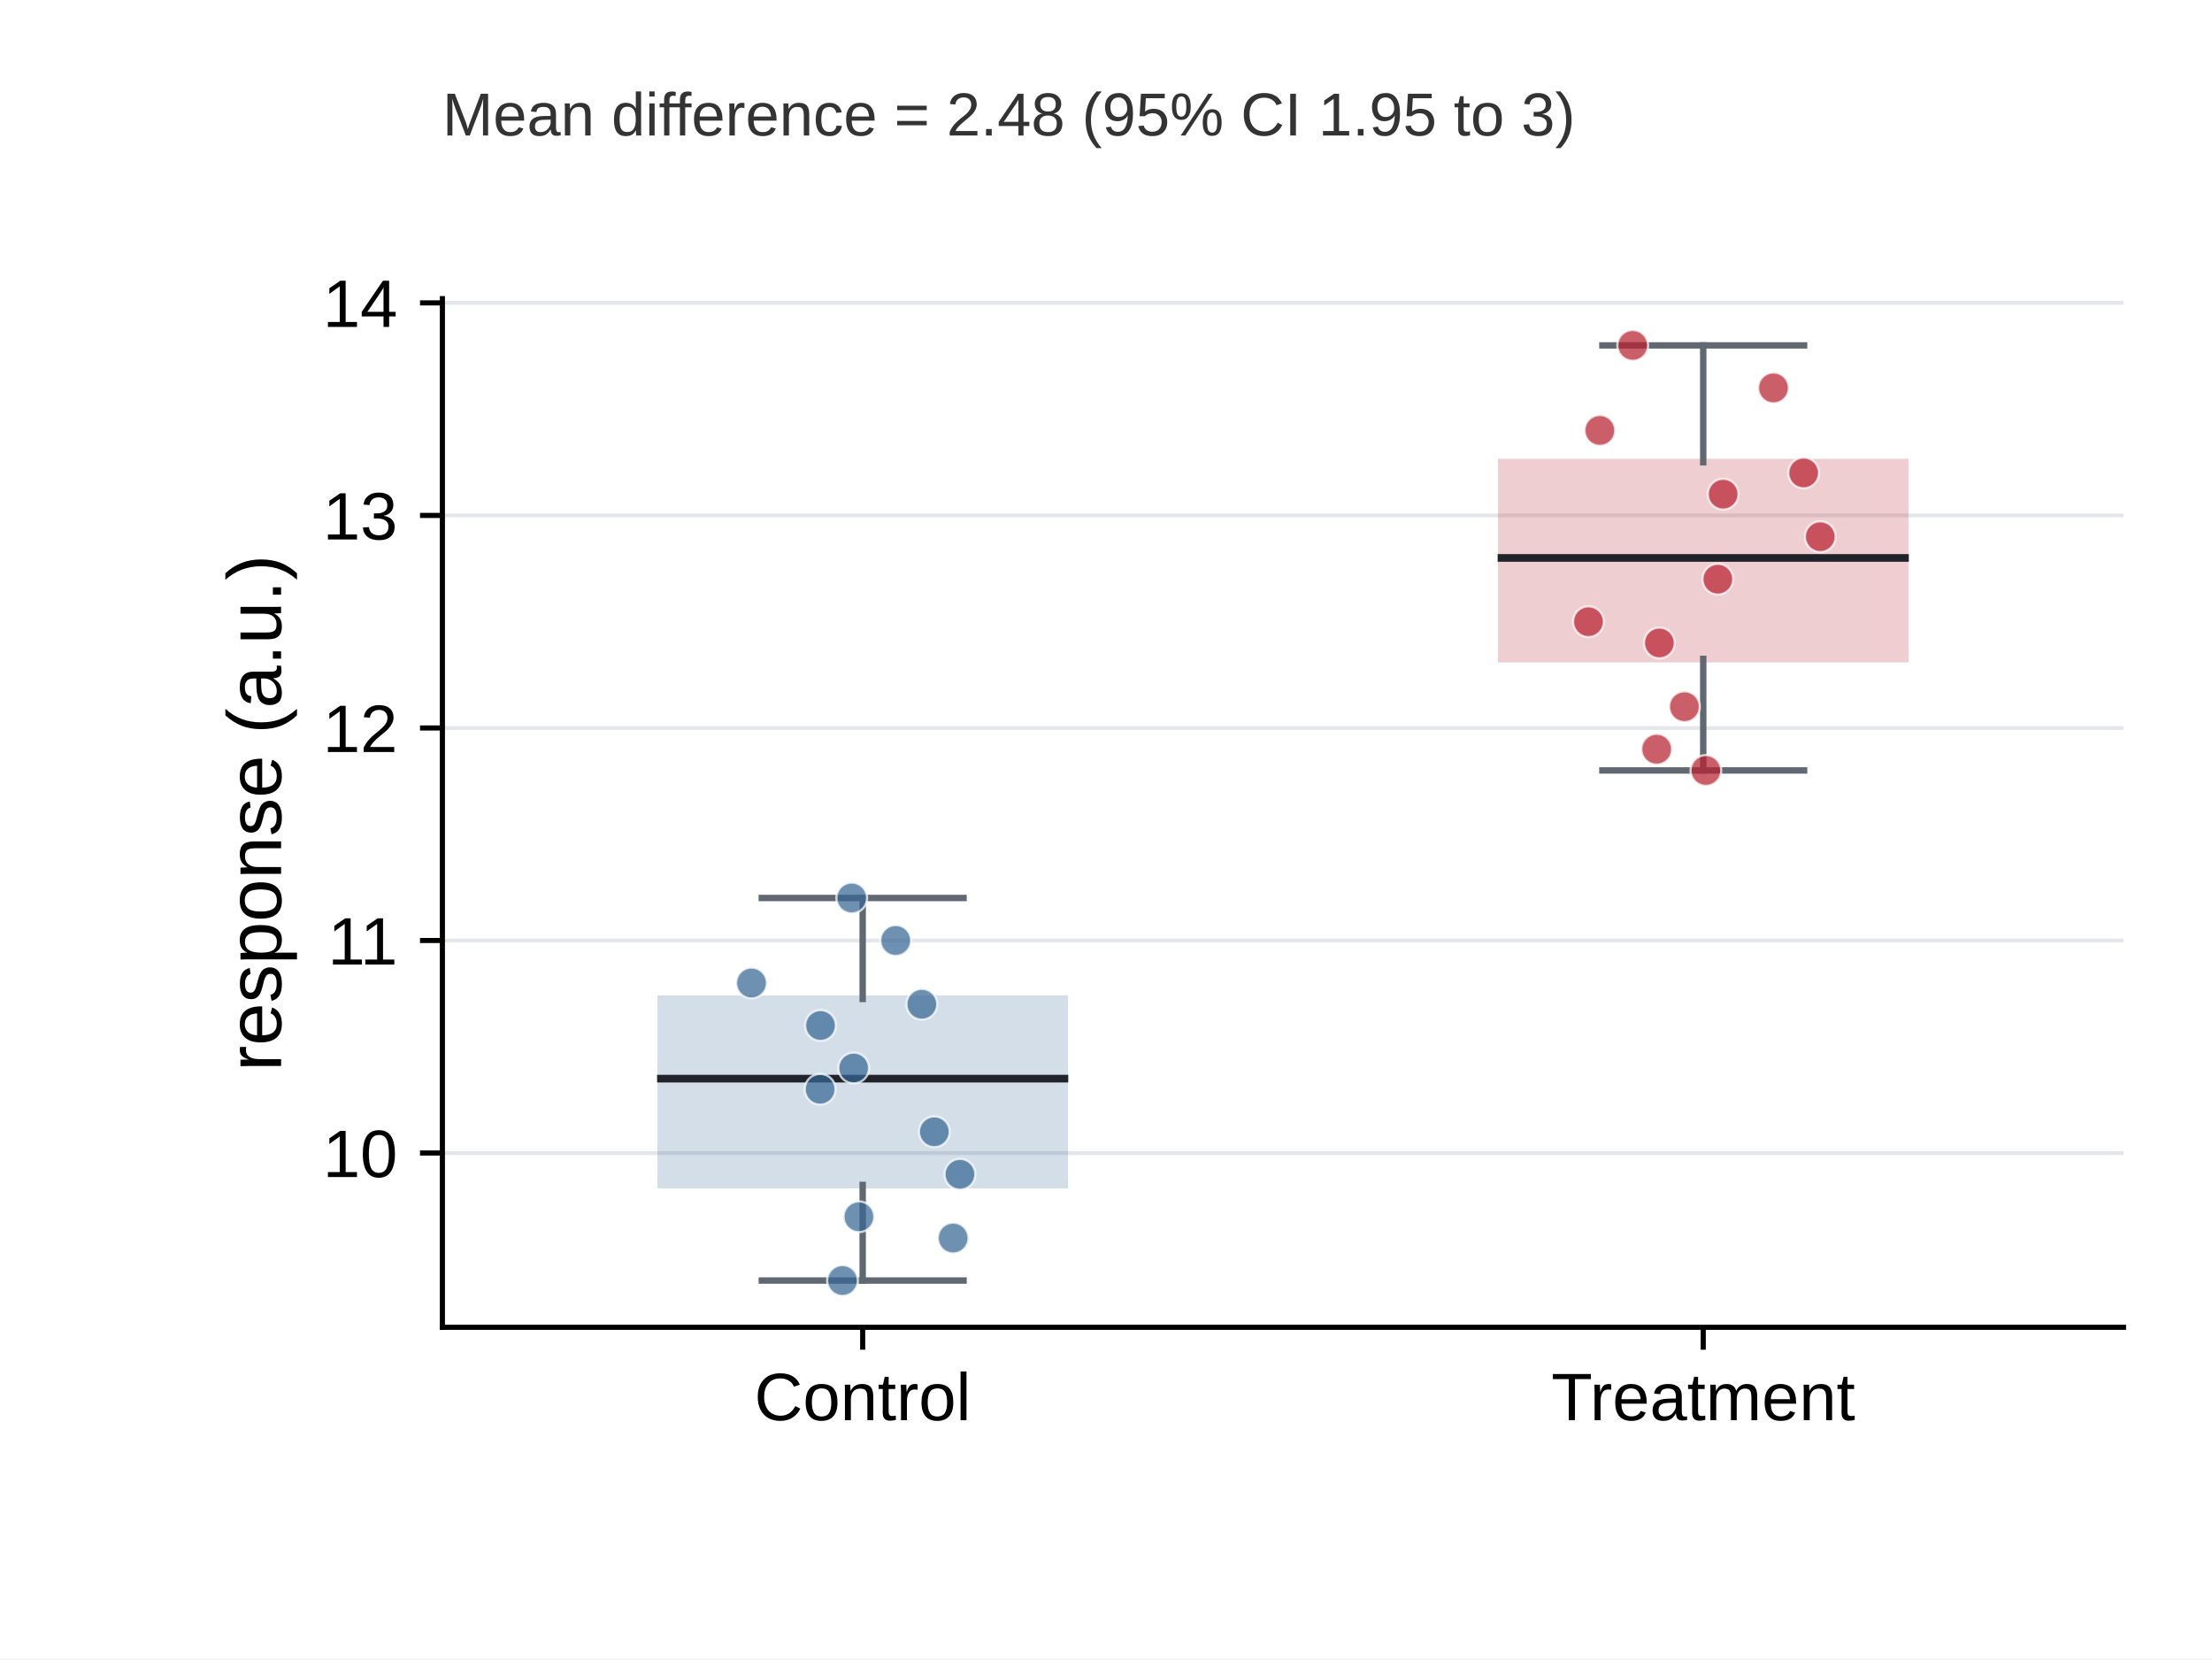
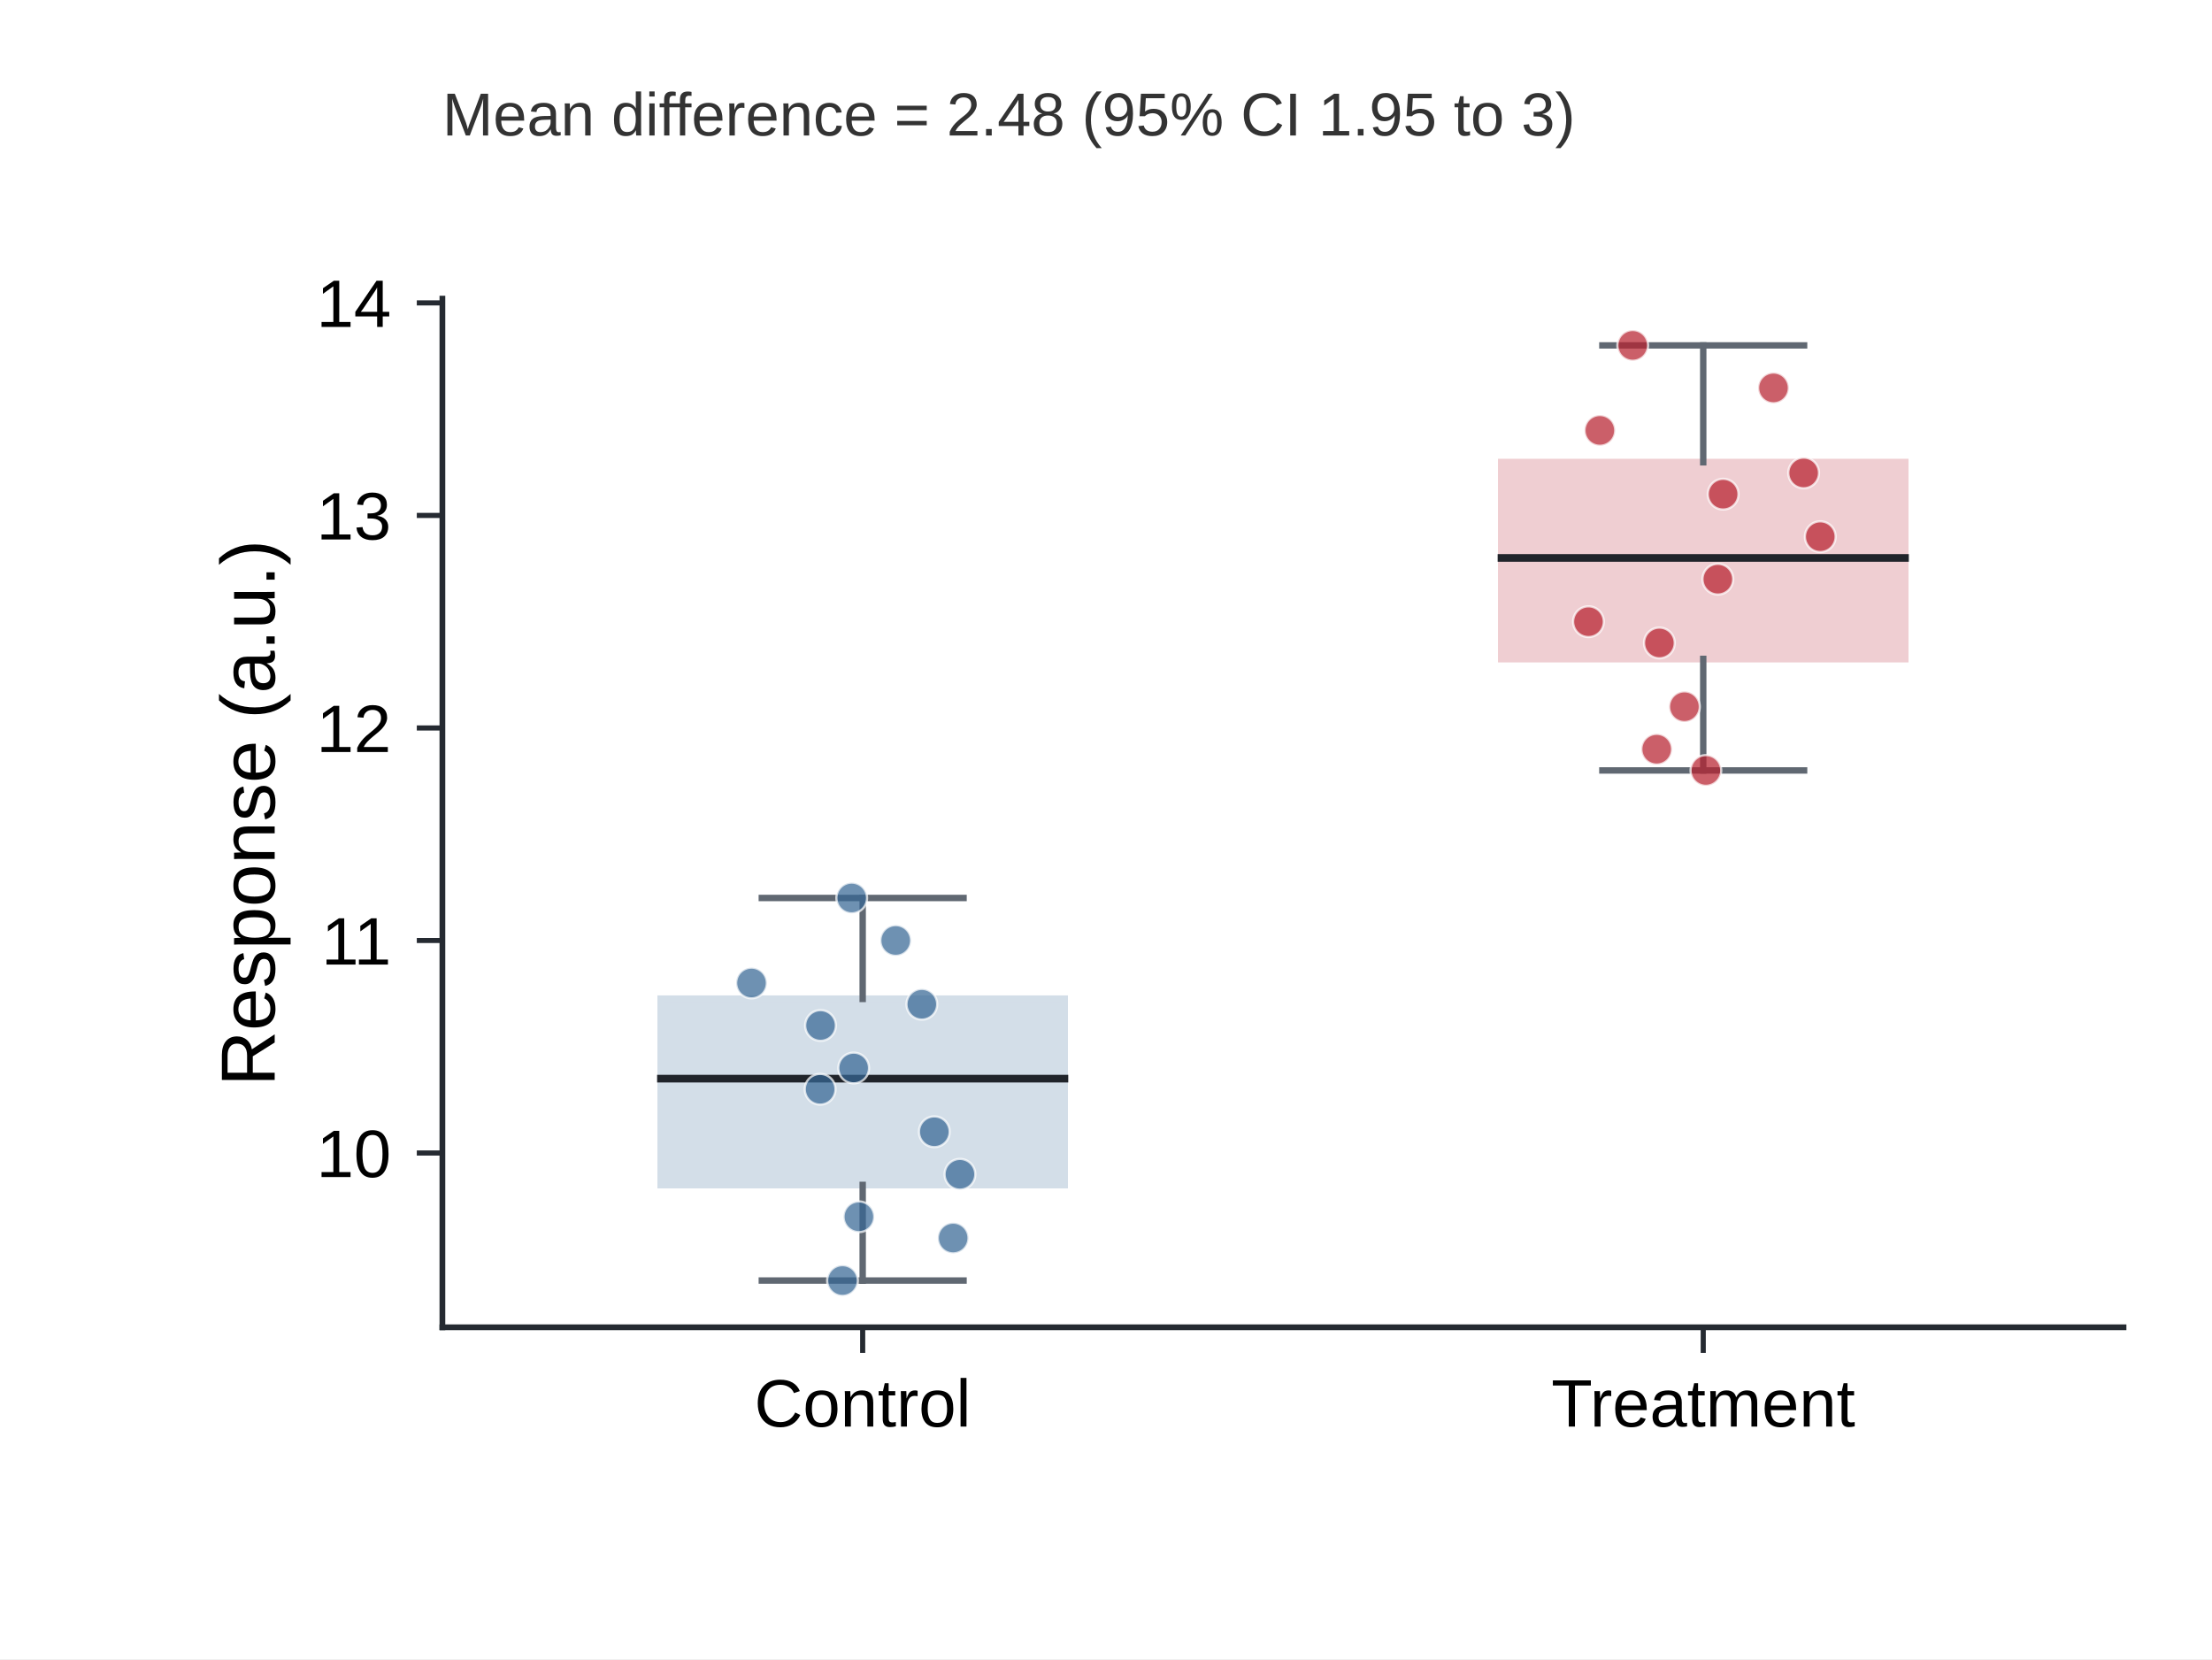
<svg xmlns="http://www.w3.org/2000/svg" xmlns:xlink="http://www.w3.org/1999/xlink" width="345.6pt" height="259.2pt" viewBox="0 0 345.6 259.2" version="1.1">
  <defs>
    <style type="text/css">*{stroke-linejoin: round; stroke-linecap: butt}</style>
  </defs>
  <g id="figure_1">
    <g id="patch_1">
      <path d="M 0 259.2 L 345.6 259.2 L 345.6 0 L 0 0 z " style="fill: #ffffff" />
    </g>
    <g id="axes_1">
      <g id="patch_2">
        <path d="M 69.12 207.36 L 331.776 207.36 L 331.776 46.656 L 69.12 46.656 z " style="fill: #ffffff" />
      </g>
      <g id="matplotlib.axis_1">
        <g id="xtick_1">
          <g id="line2d_1">
            <defs>
-               <path id="mdb68066475" d="M 0 0 L 0 3.5 " style="stroke: #000000; stroke-width: 0.8" />
+               <path id="m35719908bf" d="M 0 0 L 0 4 " style="stroke: #252a31; stroke-width: 0.8" />
            </defs>
            <g>
-               <use xlink:href="#mdb68066475" x="134.784" y="207.36" style="stroke: #000000; stroke-width: 0.8" />
+               <use xlink:href="#m35719908bf" x="134.784" y="207.36" style="fill: #252a31; stroke: #252a31; stroke-width: 0.8" />
            </g>
          </g>
          <g id="text_1">
-             <text style="font: 10.5px 'Arial'; text-anchor: middle" x="134.784" y="221.876" transform="rotate(-0, 134.784, 221.8757)">Control</text>
+             <text style="font: 10.5px 'Arial'; text-anchor: middle" x="134.784" y="222.876" transform="rotate(-0, 134.784, 222.8757)">Control</text>
          </g>
        </g>
        <g id="xtick_2">
          <g id="line2d_2">
            <g>
-               <use xlink:href="#mdb68066475" x="266.112" y="207.36" style="stroke: #000000; stroke-width: 0.8" />
+               <use xlink:href="#m35719908bf" x="266.112" y="207.36" style="fill: #252a31; stroke: #252a31; stroke-width: 0.8" />
            </g>
          </g>
          <g id="text_2">
-             <text style="font: 10.5px 'Arial'; text-anchor: middle" x="266.112" y="221.876" transform="rotate(-0, 266.112, 221.8757)">Treatment</text>
+             <text style="font: 10.5px 'Arial'; text-anchor: middle" x="266.112" y="222.876" transform="rotate(-0, 266.112, 222.8757)">Treatment</text>
          </g>
        </g>
      </g>
      <g id="matplotlib.axis_2">
        <g id="ytick_1">
          <g id="line2d_3">
-             <path d="M 69.12 180.133 L 331.776 180.133 " clip-path="url(#p436ed79fe9)" style="fill: none; stroke: #d9dee4; stroke-opacity: 0.75; stroke-width: 0.6; stroke-linecap: square" />
-           </g>
-           <g id="line2d_4">
            <defs>
-               <path id="m3994dc5698" d="M 0 0 L -3.5 0 " style="stroke: #000000; stroke-width: 0.8" />
+               <path id="m86068af6f0" d="M 0 0 L -4 0 " style="stroke: #252a31; stroke-width: 0.8" />
            </defs>
            <g>
-               <use xlink:href="#m3994dc5698" x="69.12" y="180.133" style="stroke: #000000; stroke-width: 0.8" />
+               <use xlink:href="#m86068af6f0" x="69.12" y="180.133" style="fill: #252a31; stroke: #252a31; stroke-width: 0.8" />
            </g>
          </g>
          <g id="text_3">
-             <text style="font: 10.5px 'Arial'; text-anchor: end" x="62.12" y="183.891" transform="rotate(-0, 62.12, 183.8911)">10</text>
+             <text style="font: 10.5px 'Arial'; text-anchor: end" x="61.12" y="183.891" transform="rotate(-0, 61.12, 183.8911)">10</text>
          </g>
        </g>
        <g id="ytick_2">
-           <g id="line2d_5">
-             <path d="M 69.12 146.93 L 331.776 146.93 " clip-path="url(#p436ed79fe9)" style="fill: none; stroke: #d9dee4; stroke-opacity: 0.75; stroke-width: 0.6; stroke-linecap: square" />
-           </g>
-           <g id="line2d_6">
+           <g id="line2d_4">
            <g>
-               <use xlink:href="#m3994dc5698" x="69.12" y="146.93" style="stroke: #000000; stroke-width: 0.8" />
+               <use xlink:href="#m86068af6f0" x="69.12" y="146.93" style="fill: #252a31; stroke: #252a31; stroke-width: 0.8" />
            </g>
          </g>
          <g id="text_4">
-             <text style="font: 10.5px 'Arial'; text-anchor: end" x="62.12" y="150.688" transform="rotate(-0, 62.12, 150.6878)">11</text>
+             <text style="font: 10.5px 'Arial'; text-anchor: end" x="61.12" y="150.688" transform="rotate(-0, 61.12, 150.6878)">11</text>
          </g>
        </g>
        <g id="ytick_3">
-           <g id="line2d_7">
-             <path d="M 69.12 113.727 L 331.776 113.727 " clip-path="url(#p436ed79fe9)" style="fill: none; stroke: #d9dee4; stroke-opacity: 0.75; stroke-width: 0.6; stroke-linecap: square" />
-           </g>
-           <g id="line2d_8">
+           <g id="line2d_5">
            <g>
-               <use xlink:href="#m3994dc5698" x="69.12" y="113.727" style="stroke: #000000; stroke-width: 0.8" />
+               <use xlink:href="#m86068af6f0" x="69.12" y="113.727" style="fill: #252a31; stroke: #252a31; stroke-width: 0.8" />
            </g>
          </g>
          <g id="text_5">
-             <text style="font: 10.5px 'Arial'; text-anchor: end" x="62.12" y="117.485" transform="rotate(-0, 62.12, 117.4845)">12</text>
+             <text style="font: 10.5px 'Arial'; text-anchor: end" x="61.12" y="117.485" transform="rotate(-0, 61.12, 117.4845)">12</text>
          </g>
        </g>
        <g id="ytick_4">
-           <g id="line2d_9">
-             <path d="M 69.12 80.523 L 331.776 80.523 " clip-path="url(#p436ed79fe9)" style="fill: none; stroke: #d9dee4; stroke-opacity: 0.75; stroke-width: 0.6; stroke-linecap: square" />
-           </g>
-           <g id="line2d_10">
+           <g id="line2d_6">
            <g>
-               <use xlink:href="#m3994dc5698" x="69.12" y="80.523" style="stroke: #000000; stroke-width: 0.8" />
+               <use xlink:href="#m86068af6f0" x="69.12" y="80.523" style="fill: #252a31; stroke: #252a31; stroke-width: 0.8" />
            </g>
          </g>
          <g id="text_6">
-             <text style="font: 10.5px 'Arial'; text-anchor: end" x="62.12" y="84.281" transform="rotate(-0, 62.12, 84.28122)">13</text>
+             <text style="font: 10.5px 'Arial'; text-anchor: end" x="61.12" y="84.281" transform="rotate(-0, 61.12, 84.28122)">13</text>
          </g>
        </g>
        <g id="ytick_5">
-           <g id="line2d_11">
-             <path d="M 69.12 47.32 L 331.776 47.32 " clip-path="url(#p436ed79fe9)" style="fill: none; stroke: #d9dee4; stroke-opacity: 0.75; stroke-width: 0.6; stroke-linecap: square" />
-           </g>
-           <g id="line2d_12">
+           <g id="line2d_7">
            <g>
-               <use xlink:href="#m3994dc5698" x="69.12" y="47.32" style="stroke: #000000; stroke-width: 0.8" />
+               <use xlink:href="#m86068af6f0" x="69.12" y="47.32" style="fill: #252a31; stroke: #252a31; stroke-width: 0.8" />
            </g>
          </g>
          <g id="text_7">
-             <text style="font: 10.5px 'Arial'; text-anchor: end" x="62.12" y="51.078" transform="rotate(-0, 62.12, 51.07792)">14</text>
+             <text style="font: 10.5px 'Arial'; text-anchor: end" x="61.12" y="51.078" transform="rotate(-0, 61.12, 51.07792)">14</text>
          </g>
        </g>
        <g id="text_8">
-           <text style="font: 12px 'Arial'; text-anchor: middle" x="43.916" y="127.008" transform="rotate(-90, 43.91641, 127.008)">response (a.u.)</text>
+           <text style="font: 12px 'Arial'; text-anchor: middle" x="42.916" y="127.008" transform="rotate(-90, 42.91641, 127.008)">Response (a.u.)</text>
        </g>
      </g>
      <g id="patch_3">
-         <path d="M 103.265 185.114 L 166.303 185.114 L 166.303 156.061 L 103.265 156.061 L 103.265 185.114 z " clip-path="url(#p436ed79fe9)" style="fill: #376795; opacity: 0.22; stroke: #376795; stroke-width: 1.1; stroke-linejoin: miter" />
+         <path d="M 103.265 185.114 L 166.303 185.114 L 166.303 156.061 L 103.265 156.061 L 103.265 185.114 z " clip-path="url(#p8cba501fbc)" style="fill: #376795; opacity: 0.22; stroke: #376795; stroke-width: 1.1; stroke-linejoin: miter" />
+       </g>
+       <g id="line2d_8">
+         <path d="M 134.784 185.114 L 134.784 200.055 " clip-path="url(#p8cba501fbc)" style="fill: none; stroke: #606872; stroke-linecap: square" />
+       </g>
+       <g id="line2d_9">
+         <path d="M 134.784 156.061 L 134.784 140.289 " clip-path="url(#p8cba501fbc)" style="fill: none; stroke: #606872; stroke-linecap: square" />
+       </g>
+       <g id="line2d_10">
+         <path d="M 119.025 200.055 L 150.543 200.055 " clip-path="url(#p8cba501fbc)" style="fill: none; stroke: #606872; stroke-linecap: square" />
+       </g>
+       <g id="line2d_11">
+         <path d="M 119.025 140.289 L 150.543 140.289 " clip-path="url(#p8cba501fbc)" style="fill: none; stroke: #606872; stroke-linecap: square" />
+       </g>
+       <g id="patch_4">
+         <path d="M 234.593 102.936 L 297.631 102.936 L 297.631 72.223 L 234.593 72.223 L 234.593 102.936 z " clip-path="url(#p8cba501fbc)" style="fill: #b72230; opacity: 0.22; stroke: #b72230; stroke-width: 1.1; stroke-linejoin: miter" />
+       </g>
+       <g id="line2d_12">
+         <path d="M 266.112 102.936 L 266.112 120.367 " clip-path="url(#p8cba501fbc)" style="fill: none; stroke: #606872; stroke-linecap: square" />
      </g>
      <g id="line2d_13">
-         <path d="M 134.784 185.114 L 134.784 200.055 " clip-path="url(#p436ed79fe9)" style="fill: none; stroke: #606872; stroke-linecap: square" />
+         <path d="M 266.112 72.223 L 266.112 53.961 " clip-path="url(#p8cba501fbc)" style="fill: none; stroke: #606872; stroke-linecap: square" />
      </g>
      <g id="line2d_14">
-         <path d="M 134.784 156.061 L 134.784 140.289 " clip-path="url(#p436ed79fe9)" style="fill: none; stroke: #606872; stroke-linecap: square" />
+         <path d="M 250.353 120.367 L 281.871 120.367 " clip-path="url(#p8cba501fbc)" style="fill: none; stroke: #606872; stroke-linecap: square" />
      </g>
      <g id="line2d_15">
-         <path d="M 119.025 200.055 L 150.543 200.055 " clip-path="url(#p436ed79fe9)" style="fill: none; stroke: #606872; stroke-linecap: square" />
+         <path d="M 250.353 53.961 L 281.871 53.961 " clip-path="url(#p8cba501fbc)" style="fill: none; stroke: #606872; stroke-linecap: square" />
      </g>
      <g id="line2d_16">
-         <path d="M 119.025 140.289 L 150.543 140.289 " clip-path="url(#p436ed79fe9)" style="fill: none; stroke: #606872; stroke-linecap: square" />
-       </g>
-       <g id="patch_4">
-         <path d="M 234.593 102.936 L 297.631 102.936 L 297.631 72.223 L 234.593 72.223 L 234.593 102.936 z " clip-path="url(#p436ed79fe9)" style="fill: #b72230; opacity: 0.22; stroke: #b72230; stroke-width: 1.1; stroke-linejoin: miter" />
+         <path d="M 103.265 168.512 L 166.303 168.512 " clip-path="url(#p8cba501fbc)" style="fill: none; stroke: #20242a; stroke-width: 1.2; stroke-linecap: square" />
      </g>
      <g id="line2d_17">
-         <path d="M 266.112 102.936 L 266.112 120.367 " clip-path="url(#p436ed79fe9)" style="fill: none; stroke: #606872; stroke-linecap: square" />
-       </g>
-       <g id="line2d_18">
-         <path d="M 266.112 72.223 L 266.112 53.961 " clip-path="url(#p436ed79fe9)" style="fill: none; stroke: #606872; stroke-linecap: square" />
-       </g>
-       <g id="line2d_19">
-         <path d="M 250.353 120.367 L 281.871 120.367 " clip-path="url(#p436ed79fe9)" style="fill: none; stroke: #606872; stroke-linecap: square" />
-       </g>
-       <g id="line2d_20">
-         <path d="M 250.353 53.961 L 281.871 53.961 " clip-path="url(#p436ed79fe9)" style="fill: none; stroke: #606872; stroke-linecap: square" />
-       </g>
-       <g id="line2d_21">
-         <path d="M 103.265 168.512 L 166.303 168.512 " clip-path="url(#p436ed79fe9)" style="fill: none; stroke: #20242a; stroke-width: 1.2; stroke-linecap: square" />
-       </g>
-       <g id="line2d_22">
-         <path d="M 234.593 87.164 L 297.631 87.164 " clip-path="url(#p436ed79fe9)" style="fill: none; stroke: #20242a; stroke-width: 1.2; stroke-linecap: square" />
+         <path d="M 234.593 87.164 L 297.631 87.164 " clip-path="url(#p8cba501fbc)" style="fill: none; stroke: #20242a; stroke-width: 1.2; stroke-linecap: square" />
      </g>
      <g id="patch_5">
-         <path d="M 69.12 207.36 L 69.12 46.656 " style="fill: none; stroke: #000000; stroke-width: 0.8; stroke-linejoin: miter; stroke-linecap: square" />
+         <path d="M 69.12 207.36 L 69.12 46.656 " style="fill: none; stroke: #252a31; stroke-width: 0.9; stroke-linejoin: miter; stroke-linecap: square" />
      </g>
      <g id="patch_6">
-         <path d="M 69.12 207.36 L 331.776 207.36 " style="fill: none; stroke: #000000; stroke-width: 0.8; stroke-linejoin: miter; stroke-linecap: square" />
+         <path d="M 69.12 207.36 L 331.776 207.36 " style="fill: none; stroke: #252a31; stroke-width: 0.9; stroke-linejoin: miter; stroke-linecap: square" />
      </g>
      <g id="PathCollection_1">
        <defs>
-           <path id="me9f65fc935" d="M 0 2.398 C 0.636 2.398 1.246 2.145 1.696 1.696 C 2.145 1.246 2.398 0.636 2.398 0 C 2.398 -0.636 2.145 -1.246 1.696 -1.696 C 1.246 -2.145 0.636 -2.398 0 -2.398 C -0.636 -2.398 -1.246 -2.145 -1.696 -1.696 C -2.145 -1.246 -2.398 -0.636 -2.398 0 C -2.398 0.636 -2.145 1.246 -1.696 1.696 C -1.246 2.145 -0.636 2.398 0 2.398 z " style="stroke: #ffffff; stroke-opacity: 0.72; stroke-width: 0.35" />
+           <path id="m8d30c83965" d="M 0 2.398 C 0.636 2.398 1.246 2.145 1.696 1.696 C 2.145 1.246 2.398 0.636 2.398 0 C 2.398 -0.636 2.145 -1.246 1.696 -1.696 C 1.246 -2.145 0.636 -2.398 0 -2.398 C -0.636 -2.398 -1.246 -2.145 -1.696 -1.696 C -2.145 -1.246 -2.398 -0.636 -2.398 0 C -2.398 0.636 -2.145 1.246 -1.696 1.696 C -1.246 2.145 -0.636 2.398 0 2.398 z " style="stroke: #ffffff; stroke-opacity: 0.72; stroke-width: 0.35" />
        </defs>
-         <g clip-path="url(#p436ed79fe9)">
-           <use xlink:href="#me9f65fc935" x="131.631" y="200.055" style="fill: #376795; fill-opacity: 0.72; stroke: #ffffff; stroke-opacity: 0.72; stroke-width: 0.35" />
-           <use xlink:href="#me9f65fc935" x="145.978" y="176.813" style="fill: #376795; fill-opacity: 0.72; stroke: #ffffff; stroke-opacity: 0.72; stroke-width: 0.35" />
-           <use xlink:href="#me9f65fc935" x="117.414" y="153.571" style="fill: #376795; fill-opacity: 0.72; stroke: #ffffff; stroke-opacity: 0.72; stroke-width: 0.35" />
-           <use xlink:href="#me9f65fc935" x="134.194" y="190.094" style="fill: #376795; fill-opacity: 0.72; stroke: #ffffff; stroke-opacity: 0.72; stroke-width: 0.35" />
-           <use xlink:href="#me9f65fc935" x="133.072" y="140.289" style="fill: #376795; fill-opacity: 0.72; stroke: #ffffff; stroke-opacity: 0.72; stroke-width: 0.35" />
-           <use xlink:href="#me9f65fc935" x="133.378" y="166.852" style="fill: #376795; fill-opacity: 0.72; stroke: #ffffff; stroke-opacity: 0.72; stroke-width: 0.35" />
-           <use xlink:href="#me9f65fc935" x="149.981" y="183.454" style="fill: #376795; fill-opacity: 0.72; stroke: #ffffff; stroke-opacity: 0.72; stroke-width: 0.35" />
-           <use xlink:href="#me9f65fc935" x="128.198" y="160.211" style="fill: #376795; fill-opacity: 0.72; stroke: #ffffff; stroke-opacity: 0.72; stroke-width: 0.35" />
-           <use xlink:href="#me9f65fc935" x="139.944" y="146.93" style="fill: #376795; fill-opacity: 0.72; stroke: #ffffff; stroke-opacity: 0.72; stroke-width: 0.35" />
-           <use xlink:href="#me9f65fc935" x="148.92" y="193.415" style="fill: #376795; fill-opacity: 0.72; stroke: #ffffff; stroke-opacity: 0.72; stroke-width: 0.35" />
-           <use xlink:href="#me9f65fc935" x="128.137" y="170.172" style="fill: #376795; fill-opacity: 0.72; stroke: #ffffff; stroke-opacity: 0.72; stroke-width: 0.35" />
-           <use xlink:href="#me9f65fc935" x="144.028" y="156.891" style="fill: #376795; fill-opacity: 0.72; stroke: #ffffff; stroke-opacity: 0.72; stroke-width: 0.35" />
+         <g clip-path="url(#p8cba501fbc)">
+           <use xlink:href="#m8d30c83965" x="131.631" y="200.055" style="fill: #376795; fill-opacity: 0.72; stroke: #ffffff; stroke-opacity: 0.72; stroke-width: 0.35" />
+           <use xlink:href="#m8d30c83965" x="145.978" y="176.813" style="fill: #376795; fill-opacity: 0.72; stroke: #ffffff; stroke-opacity: 0.72; stroke-width: 0.35" />
+           <use xlink:href="#m8d30c83965" x="117.414" y="153.571" style="fill: #376795; fill-opacity: 0.72; stroke: #ffffff; stroke-opacity: 0.72; stroke-width: 0.35" />
+           <use xlink:href="#m8d30c83965" x="134.194" y="190.094" style="fill: #376795; fill-opacity: 0.72; stroke: #ffffff; stroke-opacity: 0.72; stroke-width: 0.35" />
+           <use xlink:href="#m8d30c83965" x="133.072" y="140.289" style="fill: #376795; fill-opacity: 0.72; stroke: #ffffff; stroke-opacity: 0.72; stroke-width: 0.35" />
+           <use xlink:href="#m8d30c83965" x="133.378" y="166.852" style="fill: #376795; fill-opacity: 0.72; stroke: #ffffff; stroke-opacity: 0.72; stroke-width: 0.35" />
+           <use xlink:href="#m8d30c83965" x="149.981" y="183.454" style="fill: #376795; fill-opacity: 0.72; stroke: #ffffff; stroke-opacity: 0.72; stroke-width: 0.35" />
+           <use xlink:href="#m8d30c83965" x="128.198" y="160.211" style="fill: #376795; fill-opacity: 0.72; stroke: #ffffff; stroke-opacity: 0.72; stroke-width: 0.35" />
+           <use xlink:href="#m8d30c83965" x="139.944" y="146.93" style="fill: #376795; fill-opacity: 0.72; stroke: #ffffff; stroke-opacity: 0.72; stroke-width: 0.35" />
+           <use xlink:href="#m8d30c83965" x="148.92" y="193.415" style="fill: #376795; fill-opacity: 0.72; stroke: #ffffff; stroke-opacity: 0.72; stroke-width: 0.35" />
+           <use xlink:href="#m8d30c83965" x="128.137" y="170.172" style="fill: #376795; fill-opacity: 0.72; stroke: #ffffff; stroke-opacity: 0.72; stroke-width: 0.35" />
+           <use xlink:href="#m8d30c83965" x="144.028" y="156.891" style="fill: #376795; fill-opacity: 0.72; stroke: #ffffff; stroke-opacity: 0.72; stroke-width: 0.35" />
        </g>
      </g>
      <g id="PathCollection_2">
        <defs>
-           <path id="m0e6bf325e6" d="M 0 2.398 C 0.636 2.398 1.246 2.145 1.696 1.696 C 2.145 1.246 2.398 0.636 2.398 0 C 2.398 -0.636 2.145 -1.246 1.696 -1.696 C 1.246 -2.145 0.636 -2.398 0 -2.398 C -0.636 -2.398 -1.246 -2.145 -1.696 -1.696 C -2.145 -1.246 -2.398 -0.636 -2.398 0 C -2.398 0.636 -2.145 1.246 -1.696 1.696 C -1.246 2.145 -0.636 2.398 0 2.398 z " style="stroke: #ffffff; stroke-opacity: 0.72; stroke-width: 0.35" />
+           <path id="m0fa76c56c1" d="M 0 2.398 C 0.636 2.398 1.246 2.145 1.696 1.696 C 2.145 1.246 2.398 0.636 2.398 0 C 2.398 -0.636 2.145 -1.246 1.696 -1.696 C 1.246 -2.145 0.636 -2.398 0 -2.398 C -0.636 -2.398 -1.246 -2.145 -1.696 -1.696 C -2.145 -1.246 -2.398 -0.636 -2.398 0 C -2.398 0.636 -2.145 1.246 -1.696 1.696 C -1.246 2.145 -0.636 2.398 0 2.398 z " style="stroke: #ffffff; stroke-opacity: 0.72; stroke-width: 0.35" />
        </defs>
-         <g clip-path="url(#p436ed79fe9)">
-           <use xlink:href="#m0e6bf325e6" x="263.176" y="110.406" style="fill: #b72230; fill-opacity: 0.72; stroke: #ffffff; stroke-opacity: 0.72; stroke-width: 0.35" />
-           <use xlink:href="#m0e6bf325e6" x="249.961" y="67.242" style="fill: #b72230; fill-opacity: 0.72; stroke: #ffffff; stroke-opacity: 0.72; stroke-width: 0.35" />
-           <use xlink:href="#m0e6bf325e6" x="266.528" y="120.367" style="fill: #b72230; fill-opacity: 0.72; stroke: #ffffff; stroke-opacity: 0.72; stroke-width: 0.35" />
-           <use xlink:href="#m0e6bf325e6" x="268.393" y="90.484" style="fill: #b72230; fill-opacity: 0.72; stroke: #ffffff; stroke-opacity: 0.72; stroke-width: 0.35" />
-           <use xlink:href="#m0e6bf325e6" x="269.221" y="77.203" style="fill: #b72230; fill-opacity: 0.72; stroke: #ffffff; stroke-opacity: 0.72; stroke-width: 0.35" />
-           <use xlink:href="#m0e6bf325e6" x="259.261" y="100.445" style="fill: #b72230; fill-opacity: 0.72; stroke: #ffffff; stroke-opacity: 0.72; stroke-width: 0.35" />
-           <use xlink:href="#m0e6bf325e6" x="255.095" y="53.961" style="fill: #b72230; fill-opacity: 0.72; stroke: #ffffff; stroke-opacity: 0.72; stroke-width: 0.35" />
-           <use xlink:href="#m0e6bf325e6" x="258.839" y="117.047" style="fill: #b72230; fill-opacity: 0.72; stroke: #ffffff; stroke-opacity: 0.72; stroke-width: 0.35" />
-           <use xlink:href="#m0e6bf325e6" x="284.398" y="83.844" style="fill: #b72230; fill-opacity: 0.72; stroke: #ffffff; stroke-opacity: 0.72; stroke-width: 0.35" />
-           <use xlink:href="#m0e6bf325e6" x="281.8" y="73.883" style="fill: #b72230; fill-opacity: 0.72; stroke: #ffffff; stroke-opacity: 0.72; stroke-width: 0.35" />
-           <use xlink:href="#m0e6bf325e6" x="248.178" y="97.125" style="fill: #b72230; fill-opacity: 0.72; stroke: #ffffff; stroke-opacity: 0.72; stroke-width: 0.35" />
-           <use xlink:href="#m0e6bf325e6" x="277.086" y="60.601" style="fill: #b72230; fill-opacity: 0.72; stroke: #ffffff; stroke-opacity: 0.72; stroke-width: 0.35" />
+         <g clip-path="url(#p8cba501fbc)">
+           <use xlink:href="#m0fa76c56c1" x="263.176" y="110.406" style="fill: #b72230; fill-opacity: 0.72; stroke: #ffffff; stroke-opacity: 0.72; stroke-width: 0.35" />
+           <use xlink:href="#m0fa76c56c1" x="249.961" y="67.242" style="fill: #b72230; fill-opacity: 0.72; stroke: #ffffff; stroke-opacity: 0.72; stroke-width: 0.35" />
+           <use xlink:href="#m0fa76c56c1" x="266.528" y="120.367" style="fill: #b72230; fill-opacity: 0.72; stroke: #ffffff; stroke-opacity: 0.72; stroke-width: 0.35" />
+           <use xlink:href="#m0fa76c56c1" x="268.393" y="90.484" style="fill: #b72230; fill-opacity: 0.72; stroke: #ffffff; stroke-opacity: 0.72; stroke-width: 0.35" />
+           <use xlink:href="#m0fa76c56c1" x="269.221" y="77.203" style="fill: #b72230; fill-opacity: 0.72; stroke: #ffffff; stroke-opacity: 0.72; stroke-width: 0.35" />
+           <use xlink:href="#m0fa76c56c1" x="259.261" y="100.445" style="fill: #b72230; fill-opacity: 0.72; stroke: #ffffff; stroke-opacity: 0.72; stroke-width: 0.35" />
+           <use xlink:href="#m0fa76c56c1" x="255.095" y="53.961" style="fill: #b72230; fill-opacity: 0.72; stroke: #ffffff; stroke-opacity: 0.72; stroke-width: 0.35" />
+           <use xlink:href="#m0fa76c56c1" x="258.839" y="117.047" style="fill: #b72230; fill-opacity: 0.72; stroke: #ffffff; stroke-opacity: 0.72; stroke-width: 0.35" />
+           <use xlink:href="#m0fa76c56c1" x="284.398" y="83.844" style="fill: #b72230; fill-opacity: 0.72; stroke: #ffffff; stroke-opacity: 0.72; stroke-width: 0.35" />
+           <use xlink:href="#m0fa76c56c1" x="281.8" y="73.883" style="fill: #b72230; fill-opacity: 0.72; stroke: #ffffff; stroke-opacity: 0.72; stroke-width: 0.35" />
+           <use xlink:href="#m0fa76c56c1" x="248.178" y="97.125" style="fill: #b72230; fill-opacity: 0.72; stroke: #ffffff; stroke-opacity: 0.72; stroke-width: 0.35" />
+           <use xlink:href="#m0fa76c56c1" x="277.086" y="60.601" style="fill: #b72230; fill-opacity: 0.72; stroke: #ffffff; stroke-opacity: 0.72; stroke-width: 0.35" />
        </g>
      </g>
    </g>
    <g id="text_9">
      <text style="fill: #333333; font: 9.5px 'Arial'; text-anchor: start" x="69.12" y="21.172" transform="rotate(-0, 69.12, 21.1717)">Mean difference = 2.48 (95% CI 1.95 to 3)</text>
    </g>
  </g>
  <defs>
-     <clipPath id="p436ed79fe9">
+     <clipPath id="p8cba501fbc">
      <rect x="69.12" y="46.656" width="262.656" height="160.704" />
    </clipPath>
  </defs>
</svg>
